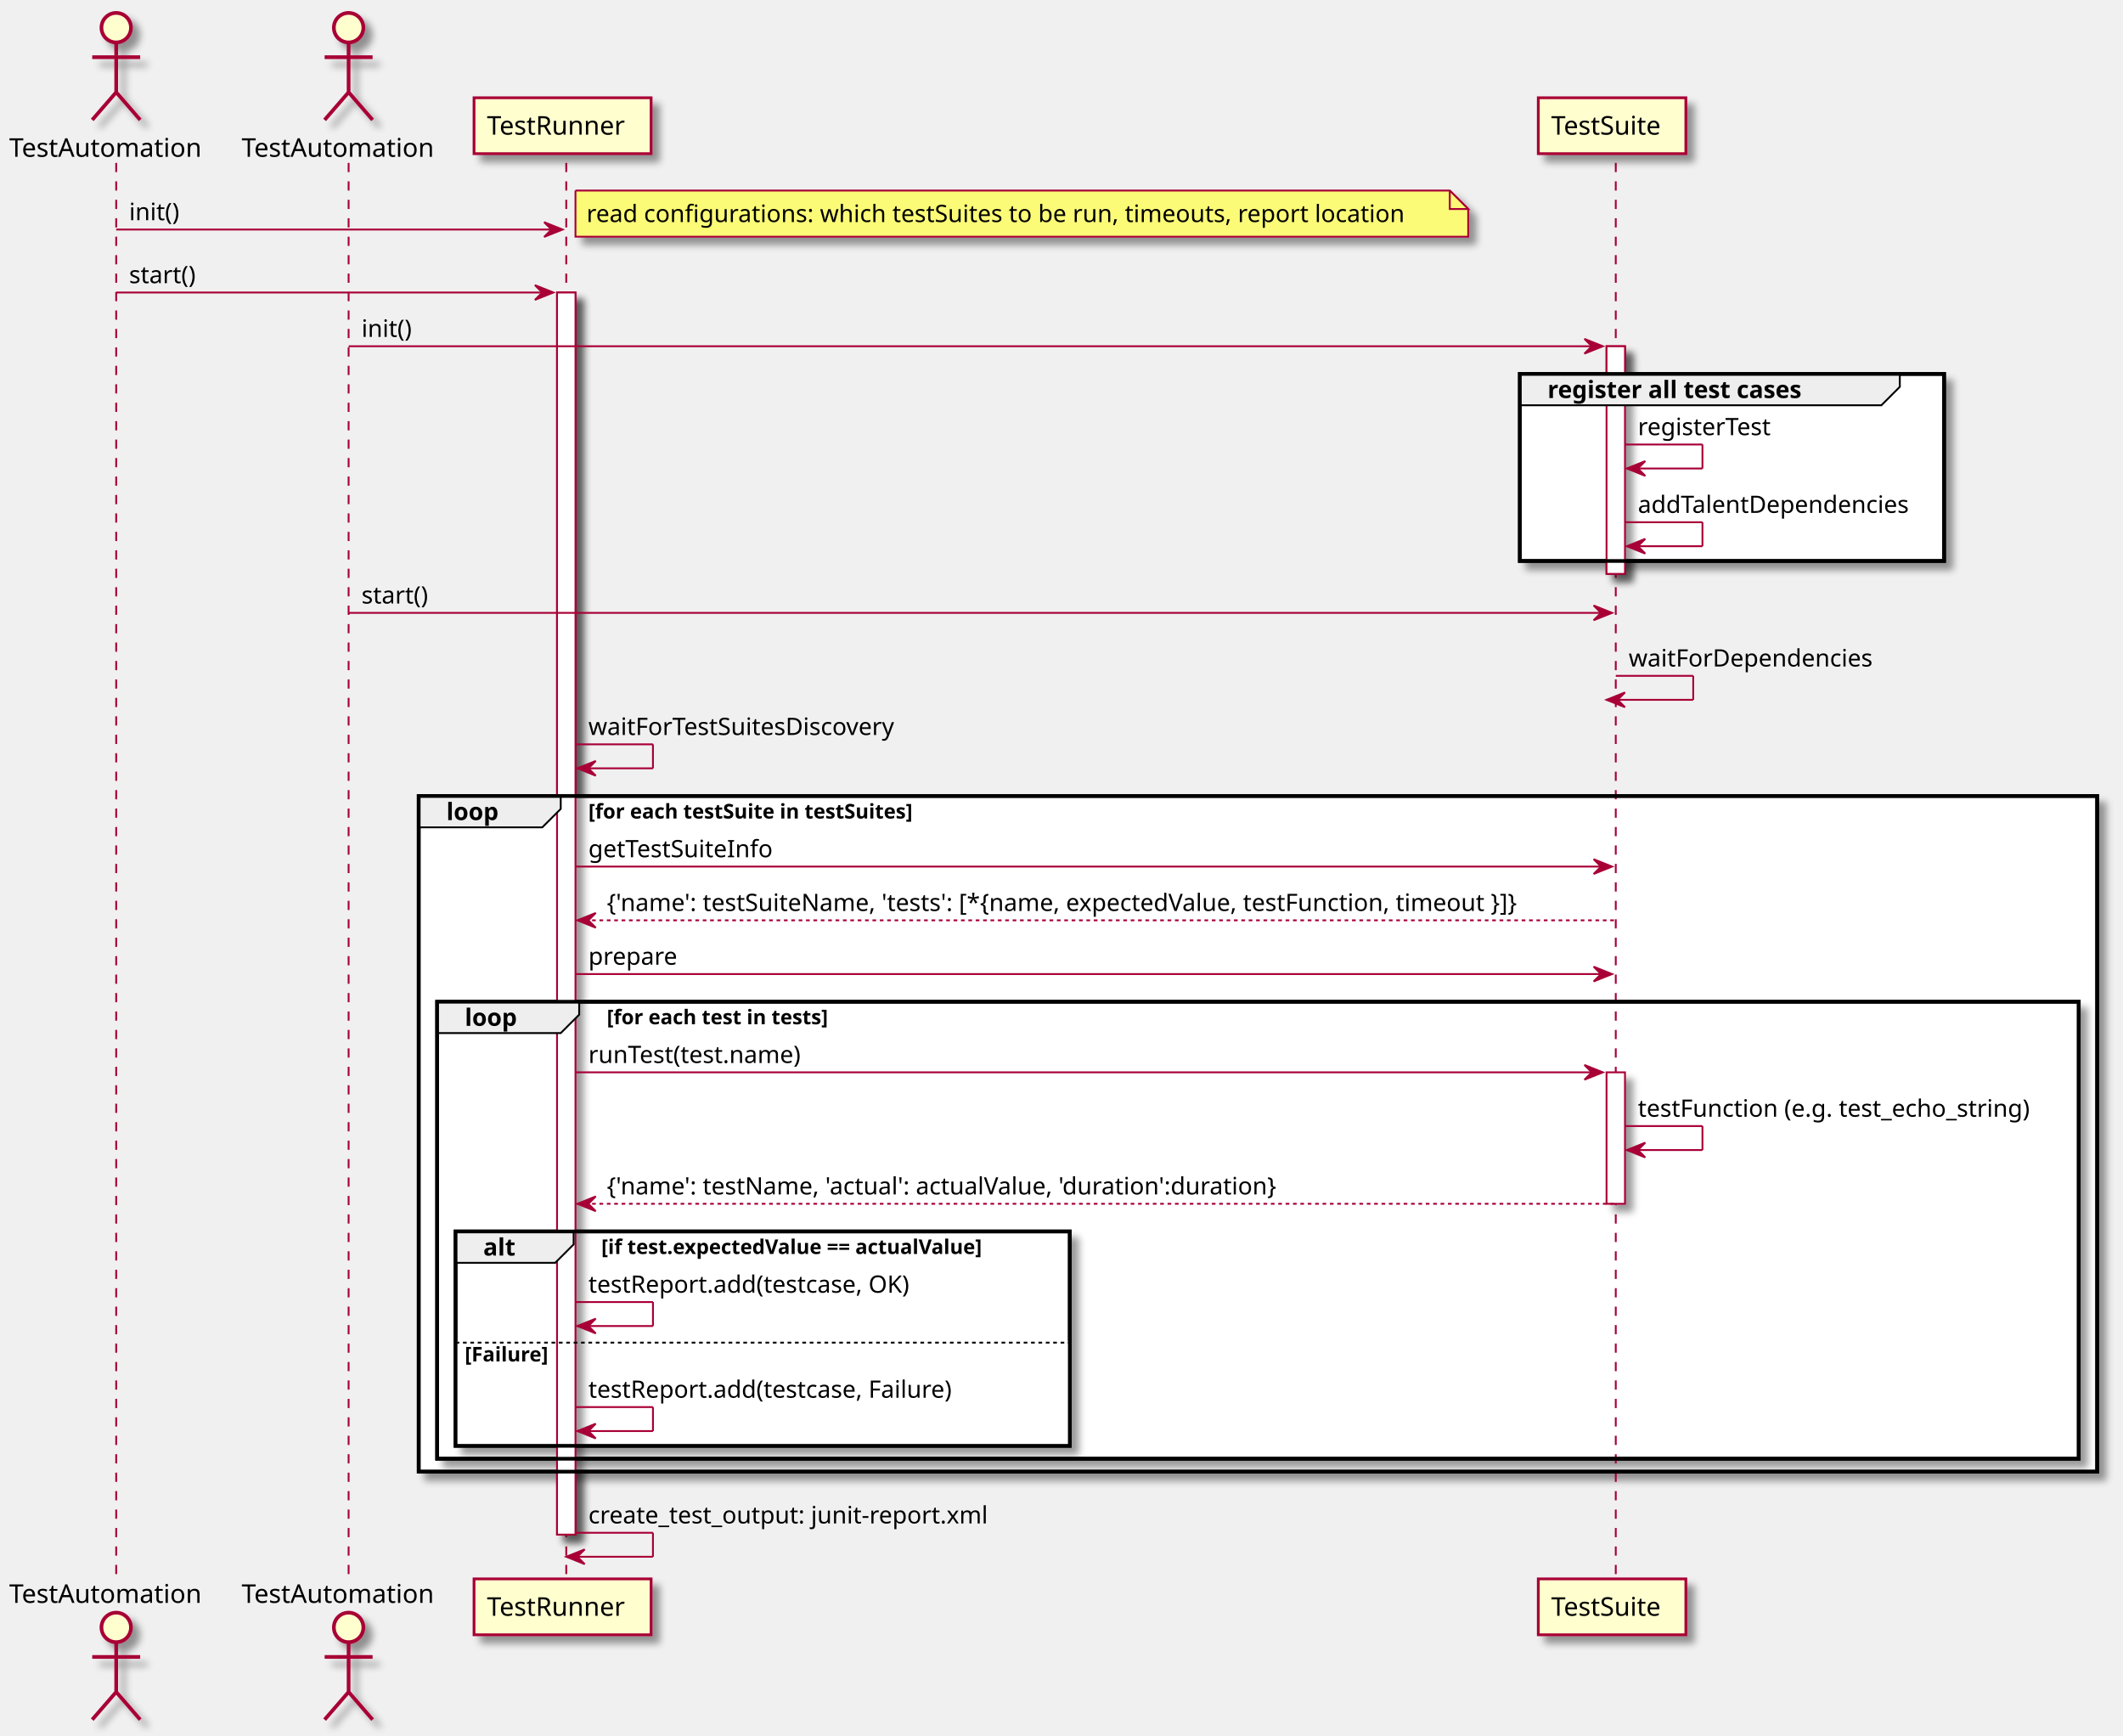
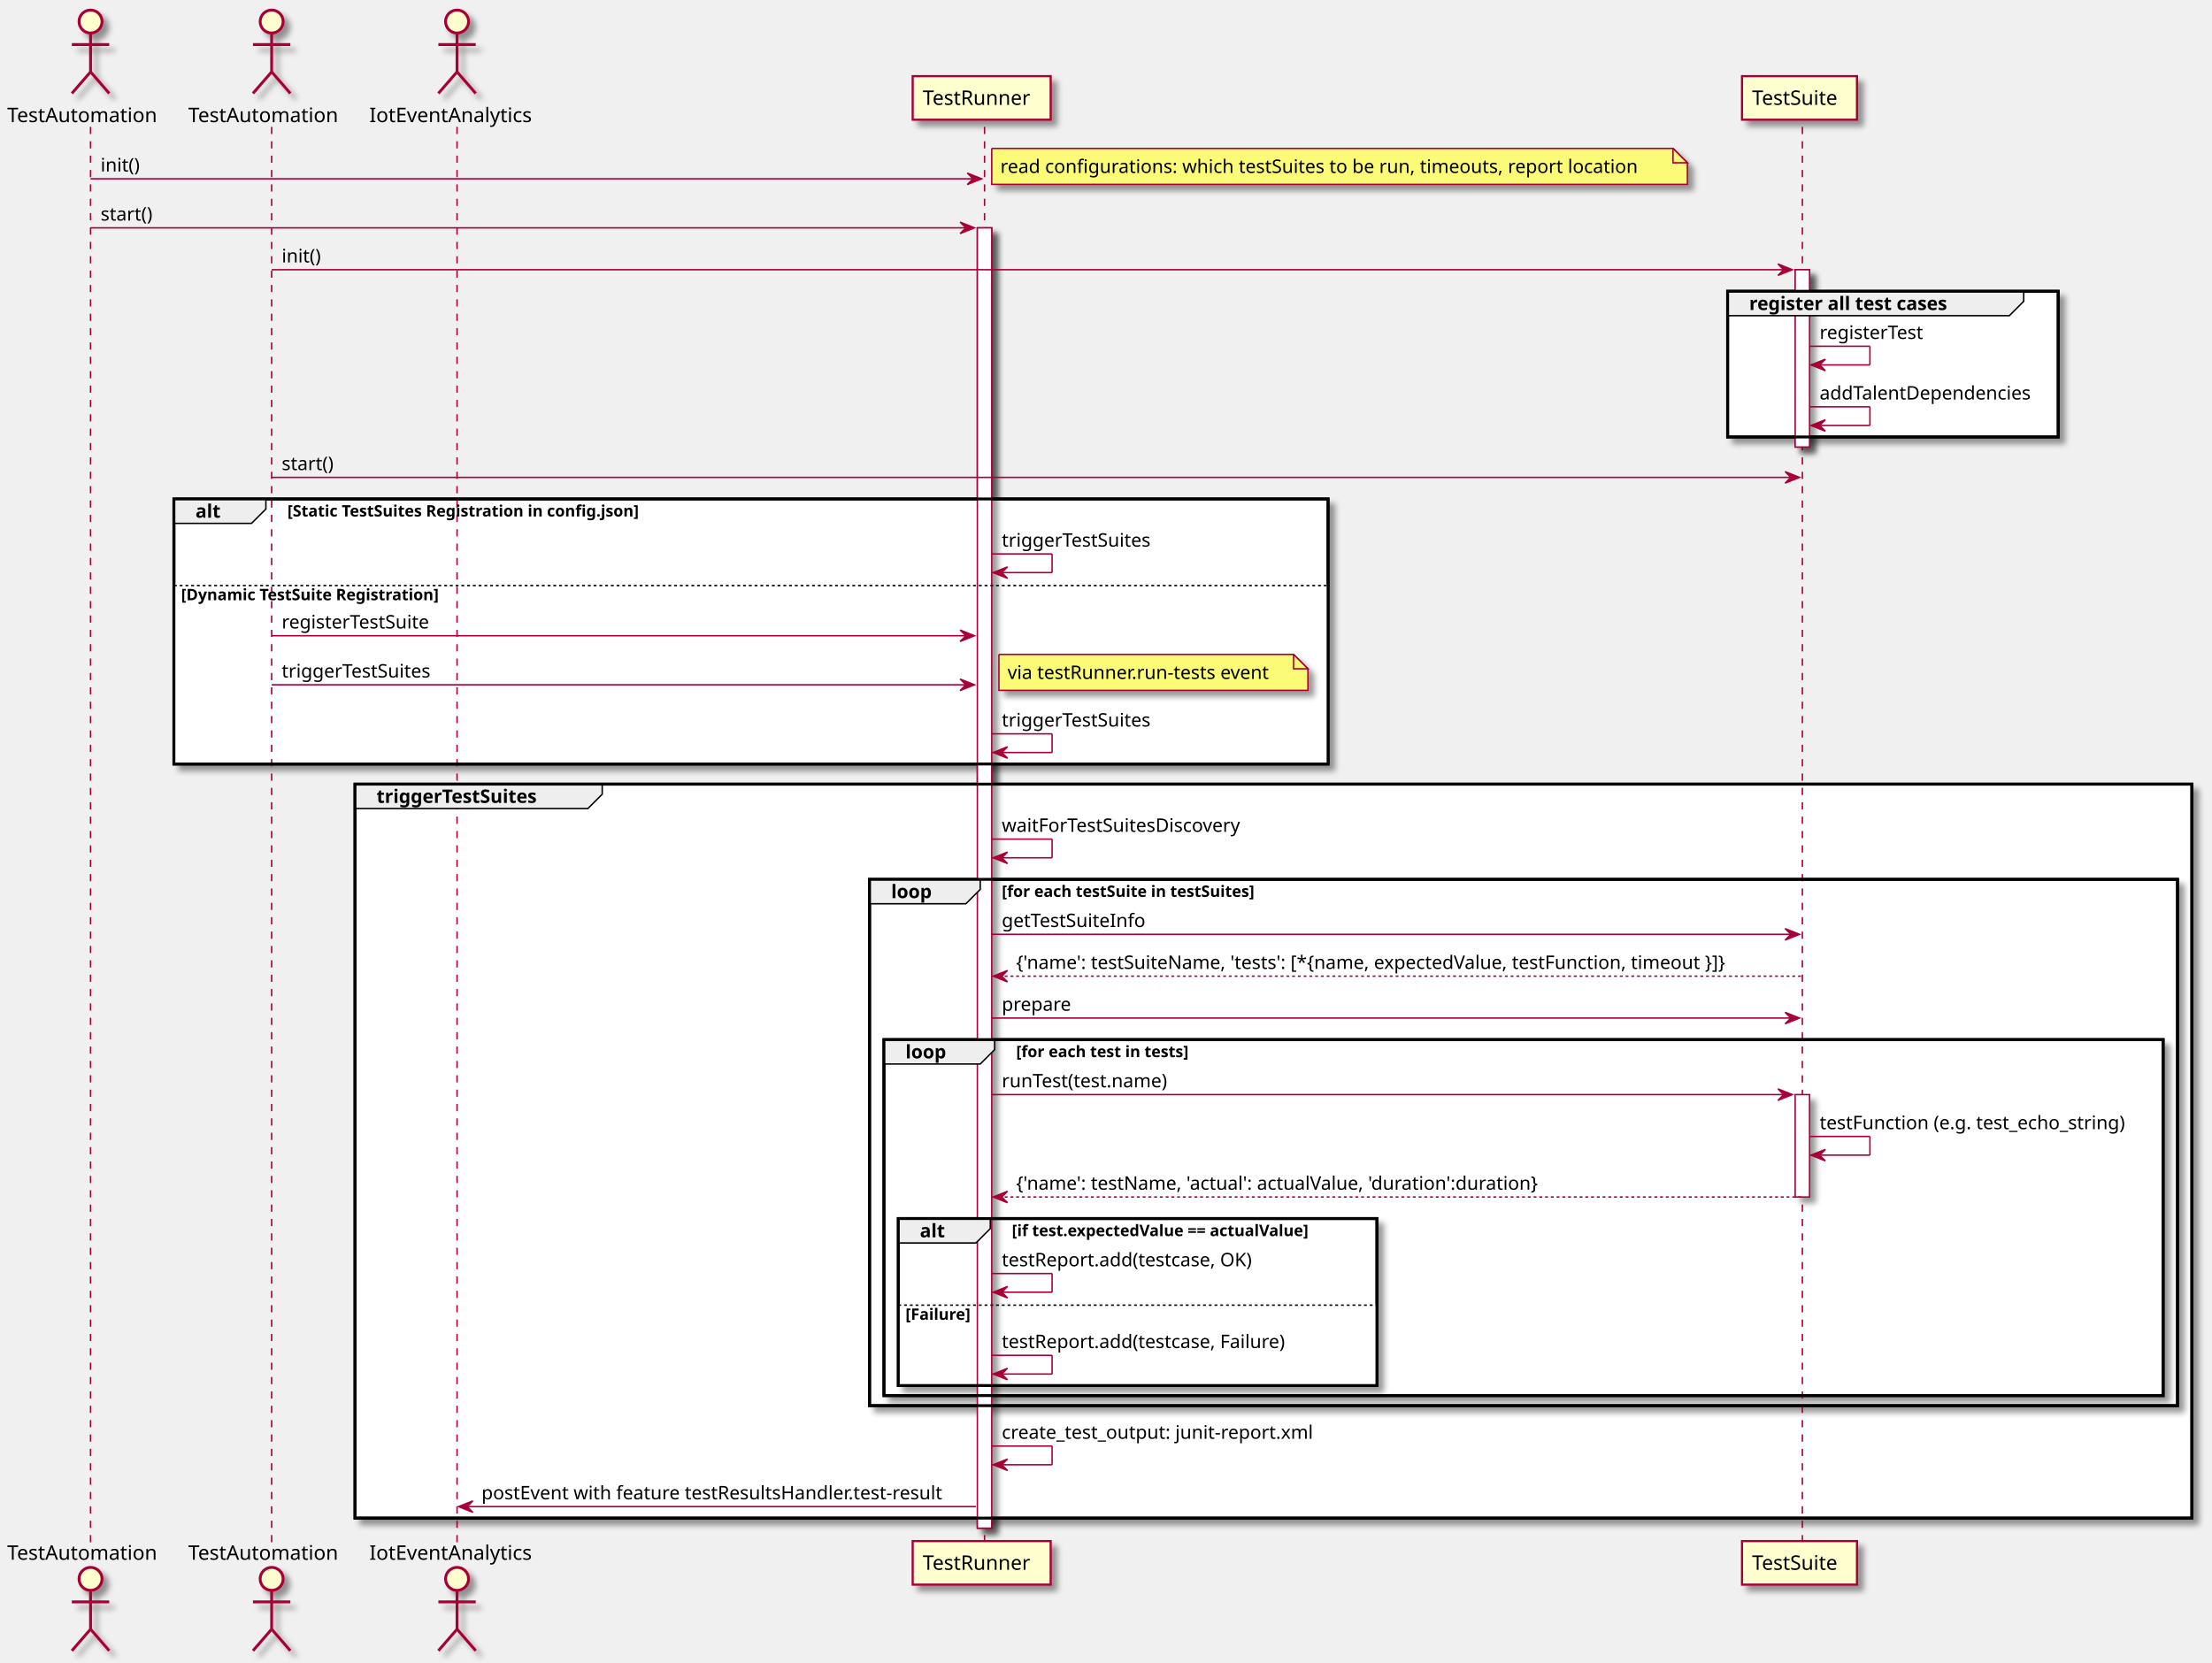
- <svg xmlns="http://www.w3.org/2000/svg" contentScriptType="application/ecmascript" contentStyleType="text/css" height="941px" preserveAspectRatio="none" style="width:1151px;height:941px;background:#FFFFFF;" version="1.1" viewBox="0 0 1151 941" width="1151px" zoomAndPan="magnify">
+ <svg xmlns="http://www.w3.org/2000/svg" contentScriptType="application/ecmascript" contentStyleType="text/css" height="1157px" preserveAspectRatio="none" style="width:1539px;height:1157px;background:#FFFFFF;" version="1.1" viewBox="0 0 1539 1157" width="1539px" zoomAndPan="magnify">
  <defs>
-     <filter height="300%" id="f1pz2lfzmcnl5l" width="300%" x="-1" y="-1">
+     <filter height="300%" id="f130pjag5hwahw" width="300%" x="-1" y="-1">
      <feGaussianBlur result="blurOut" stdDeviation="2.0" />
      <feColorMatrix in="blurOut" result="blurOut2" type="matrix" values="0 0 0 0 0 0 0 0 0 0 0 0 0 0 0 0 0 0 .4 0" />
      <feOffset dx="4.0" dy="4.0" in="blurOut2" result="blurOut3" />
      <feBlend in="SourceGraphic" in2="blurOut3" mode="normal" />
    </filter>
  </defs>
  <g>
-     <rect fill="#FFFFFF" filter="url(#f1pz2lfzmcnl5l)" height="673.328" style="stroke:#A80036;stroke-width:1.0;" width="10" x="302" y="158.562" />
-     <rect fill="#FFFFFF" filter="url(#f1pz2lfzmcnl5l)" height="123.398" style="stroke:#A80036;stroke-width:1.0;" width="10" x="871" y="187.695" />
-     <rect fill="#FFFFFF" filter="url(#f1pz2lfzmcnl5l)" height="71.266" style="stroke:#A80036;stroke-width:1.0;" width="10" x="871" y="581.289" />
-     <rect fill="#FFFFFF" filter="url(#f1pz2lfzmcnl5l)" height="101.398" style="stroke:#000000;stroke-width:2.0;" width="230" x="824" y="202.695" />
-     <rect fill="#FFFFFF" filter="url(#f1pz2lfzmcnl5l)" height="366.266" style="stroke:#000000;stroke-width:2.0;" width="910" x="227" y="431.492" />
-     <rect fill="#FFFFFF" filter="url(#f1pz2lfzmcnl5l)" height="247.734" style="stroke:#000000;stroke-width:2.0;" width="890" x="237" y="543.023" />
-     <rect fill="#FFFFFF" filter="url(#f1pz2lfzmcnl5l)" height="116.203" style="stroke:#000000;stroke-width:2.0;" width="333" x="247" y="667.555" />
-     <rect fill="#FFFFFF" height="56.938" style="stroke:none;stroke-width:1.0;" width="333" x="247" y="726.82" />
-     <line style="stroke:#A80036;stroke-width:1.0;stroke-dasharray:5.0,5.0;" x1="63" x2="63" y1="88.297" y2="856.891" />
-     <line style="stroke:#A80036;stroke-width:1.0;stroke-dasharray:5.0,5.0;" x1="189" x2="189" y1="88.297" y2="856.891" />
-     <line style="stroke:#A80036;stroke-width:1.0;stroke-dasharray:5.0,5.0;" x1="307" x2="307" y1="88.297" y2="856.891" />
-     <line style="stroke:#A80036;stroke-width:1.0;stroke-dasharray:5.0,5.0;" x1="876" x2="876" y1="88.297" y2="856.891" />
+     <rect fill="#FFFFFF" filter="url(#f130pjag5hwahw)" height="904.93" style="stroke:#A80036;stroke-width:1.0;" width="10" x="680" y="158.562" />
+     <rect fill="#FFFFFF" filter="url(#f130pjag5hwahw)" height="123.398" style="stroke:#A80036;stroke-width:1.0;" width="10" x="1249" y="187.695" />
+     <rect fill="#FFFFFF" filter="url(#f130pjag5hwahw)" height="71.266" style="stroke:#A80036;stroke-width:1.0;" width="10" x="1249" y="761.758" />
+     <rect fill="#FFFFFF" filter="url(#f130pjag5hwahw)" height="101.398" style="stroke:#000000;stroke-width:2.0;" width="230" x="1202" y="202.695" />
+     <rect fill="#FFFFFF" filter="url(#f130pjag5hwahw)" height="184.469" style="stroke:#000000;stroke-width:2.0;" width="803" x="121" y="347.227" />
+     <rect fill="#FFFFFF" height="125.203" style="stroke:none;stroke-width:1.0;" width="803" x="121" y="406.492" />
+     <rect fill="#FFFFFF" filter="url(#f130pjag5hwahw)" height="510.797" style="stroke:#000000;stroke-width:2.0;" width="1278" x="247" y="545.695" />
+     <rect fill="#FFFFFF" filter="url(#f130pjag5hwahw)" height="366.266" style="stroke:#000000;stroke-width:2.0;" width="910" x="605" y="611.961" />
+     <rect fill="#FFFFFF" filter="url(#f130pjag5hwahw)" height="247.734" style="stroke:#000000;stroke-width:2.0;" width="890" x="615" y="723.492" />
+     <rect fill="#FFFFFF" filter="url(#f130pjag5hwahw)" height="116.203" style="stroke:#000000;stroke-width:2.0;" width="333" x="625" y="848.023" />
+     <rect fill="#FFFFFF" height="56.938" style="stroke:none;stroke-width:1.0;" width="333" x="625" y="907.289" />
+     <line style="stroke:#A80036;stroke-width:1.0;stroke-dasharray:5.0,5.0;" x1="63" x2="63" y1="88.297" y2="1073.492" />
+     <line style="stroke:#A80036;stroke-width:1.0;stroke-dasharray:5.0,5.0;" x1="189" x2="189" y1="88.297" y2="1073.492" />
+     <line style="stroke:#A80036;stroke-width:1.0;stroke-dasharray:5.0,5.0;" x1="318" x2="318" y1="88.297" y2="1073.492" />
+     <line style="stroke:#A80036;stroke-width:1.0;stroke-dasharray:5.0,5.0;" x1="685" x2="685" y1="88.297" y2="1073.492" />
+     <line style="stroke:#A80036;stroke-width:1.0;stroke-dasharray:5.0,5.0;" x1="1254" x2="1254" y1="88.297" y2="1073.492" />
    <text fill="#000000" font-family="sans-serif" font-size="14" lengthAdjust="spacing" textLength="110" x="5" y="84.995">TestAutomation</text>
-     <ellipse cx="63" cy="15" fill="#FEFECE" filter="url(#f1pz2lfzmcnl5l)" rx="8" ry="8" style="stroke:#A80036;stroke-width:2.0;" />
-     <path d="M63,23 L63,50 M50,31 L76,31 M63,50 L50,65 M63,50 L76,65 " fill="none" filter="url(#f1pz2lfzmcnl5l)" style="stroke:#A80036;stroke-width:2.0;" />
-     <text fill="#000000" font-family="sans-serif" font-size="14" lengthAdjust="spacing" textLength="110" x="5" y="868.886">TestAutomation</text>
-     <ellipse cx="63" cy="882.188" fill="#FEFECE" filter="url(#f1pz2lfzmcnl5l)" rx="8" ry="8" style="stroke:#A80036;stroke-width:2.0;" />
-     <path d="M63,890.188 L63,917.188 M50,898.188 L76,898.188 M63,917.188 L50,932.188 M63,917.188 L76,932.188 " fill="none" filter="url(#f1pz2lfzmcnl5l)" style="stroke:#A80036;stroke-width:2.0;" />
+     <ellipse cx="63" cy="15" fill="#FEFECE" filter="url(#f130pjag5hwahw)" rx="8" ry="8" style="stroke:#A80036;stroke-width:2.0;" />
+     <path d="M63,23 L63,50 M50,31 L76,31 M63,50 L50,65 M63,50 L76,65 " fill="none" filter="url(#f130pjag5hwahw)" style="stroke:#A80036;stroke-width:2.0;" />
+     <text fill="#000000" font-family="sans-serif" font-size="14" lengthAdjust="spacing" textLength="110" x="5" y="1085.487">TestAutomation</text>
+     <ellipse cx="63" cy="1098.789" fill="#FEFECE" filter="url(#f130pjag5hwahw)" rx="8" ry="8" style="stroke:#A80036;stroke-width:2.0;" />
+     <path d="M63,1106.789 L63,1133.789 M50,1114.789 L76,1114.789 M63,1133.789 L50,1148.789 M63,1133.789 L76,1148.789 " fill="none" filter="url(#f130pjag5hwahw)" style="stroke:#A80036;stroke-width:2.0;" />
    <text fill="#000000" font-family="sans-serif" font-size="14" lengthAdjust="spacing" textLength="110" x="131" y="84.995">TestAutomation</text>
-     <ellipse cx="189" cy="15" fill="#FEFECE" filter="url(#f1pz2lfzmcnl5l)" rx="8" ry="8" style="stroke:#A80036;stroke-width:2.0;" />
-     <path d="M189,23 L189,50 M176,31 L202,31 M189,50 L176,65 M189,50 L202,65 " fill="none" filter="url(#f1pz2lfzmcnl5l)" style="stroke:#A80036;stroke-width:2.0;" />
-     <text fill="#000000" font-family="sans-serif" font-size="14" lengthAdjust="spacing" textLength="110" x="131" y="868.886">TestAutomation</text>
-     <ellipse cx="189" cy="882.188" fill="#FEFECE" filter="url(#f1pz2lfzmcnl5l)" rx="8" ry="8" style="stroke:#A80036;stroke-width:2.0;" />
-     <path d="M189,890.188 L189,917.188 M176,898.188 L202,898.188 M189,917.188 L176,932.188 M189,917.188 L202,932.188 " fill="none" filter="url(#f1pz2lfzmcnl5l)" style="stroke:#A80036;stroke-width:2.0;" />
-     <rect fill="#FEFECE" filter="url(#f1pz2lfzmcnl5l)" height="30.297" style="stroke:#A80036;stroke-width:1.5;" width="96" x="257" y="53" />
-     <text fill="#000000" font-family="sans-serif" font-size="14" lengthAdjust="spacing" textLength="82" x="264" y="72.995">TestRunner</text>
-     <rect fill="#FEFECE" filter="url(#f1pz2lfzmcnl5l)" height="30.297" style="stroke:#A80036;stroke-width:1.5;" width="96" x="257" y="855.891" />
-     <text fill="#000000" font-family="sans-serif" font-size="14" lengthAdjust="spacing" textLength="82" x="264" y="875.886">TestRunner</text>
-     <rect fill="#FEFECE" filter="url(#f1pz2lfzmcnl5l)" height="30.297" style="stroke:#A80036;stroke-width:1.5;" width="80" x="834" y="53" />
-     <text fill="#000000" font-family="sans-serif" font-size="14" lengthAdjust="spacing" textLength="66" x="841" y="72.995">TestSuite</text>
-     <rect fill="#FEFECE" filter="url(#f1pz2lfzmcnl5l)" height="30.297" style="stroke:#A80036;stroke-width:1.5;" width="80" x="834" y="855.891" />
-     <text fill="#000000" font-family="sans-serif" font-size="14" lengthAdjust="spacing" textLength="66" x="841" y="875.886">TestSuite</text>
-     <rect fill="#FFFFFF" filter="url(#f1pz2lfzmcnl5l)" height="673.328" style="stroke:#A80036;stroke-width:1.0;" width="10" x="302" y="158.562" />
-     <rect fill="#FFFFFF" filter="url(#f1pz2lfzmcnl5l)" height="123.398" style="stroke:#A80036;stroke-width:1.0;" width="10" x="871" y="187.695" />
-     <rect fill="#FFFFFF" filter="url(#f1pz2lfzmcnl5l)" height="71.266" style="stroke:#A80036;stroke-width:1.0;" width="10" x="871" y="581.289" />
-     <polygon fill="#A80036" points="295,120.43,305,124.43,295,128.43,299,124.43" style="stroke:#A80036;stroke-width:1.0;" />
-     <line style="stroke:#A80036;stroke-width:1.0;" x1="63" x2="301" y1="124.43" y2="124.43" />
+     <ellipse cx="189" cy="15" fill="#FEFECE" filter="url(#f130pjag5hwahw)" rx="8" ry="8" style="stroke:#A80036;stroke-width:2.0;" />
+     <path d="M189,23 L189,50 M176,31 L202,31 M189,50 L176,65 M189,50 L202,65 " fill="none" filter="url(#f130pjag5hwahw)" style="stroke:#A80036;stroke-width:2.0;" />
+     <text fill="#000000" font-family="sans-serif" font-size="14" lengthAdjust="spacing" textLength="110" x="131" y="1085.487">TestAutomation</text>
+     <ellipse cx="189" cy="1098.789" fill="#FEFECE" filter="url(#f130pjag5hwahw)" rx="8" ry="8" style="stroke:#A80036;stroke-width:2.0;" />
+     <path d="M189,1106.789 L189,1133.789 M176,1114.789 L202,1114.789 M189,1133.789 L176,1148.789 M189,1133.789 L202,1148.789 " fill="none" filter="url(#f130pjag5hwahw)" style="stroke:#A80036;stroke-width:2.0;" />
+     <text fill="#000000" font-family="sans-serif" font-size="14" lengthAdjust="spacing" textLength="116" x="257" y="84.995">IotEventAnalytics</text>
+     <ellipse cx="318" cy="15" fill="#FEFECE" filter="url(#f130pjag5hwahw)" rx="8" ry="8" style="stroke:#A80036;stroke-width:2.0;" />
+     <path d="M318,23 L318,50 M305,31 L331,31 M318,50 L305,65 M318,50 L331,65 " fill="none" filter="url(#f130pjag5hwahw)" style="stroke:#A80036;stroke-width:2.0;" />
+     <text fill="#000000" font-family="sans-serif" font-size="14" lengthAdjust="spacing" textLength="116" x="257" y="1085.487">IotEventAnalytics</text>
+     <ellipse cx="318" cy="1098.789" fill="#FEFECE" filter="url(#f130pjag5hwahw)" rx="8" ry="8" style="stroke:#A80036;stroke-width:2.0;" />
+     <path d="M318,1106.789 L318,1133.789 M305,1114.789 L331,1114.789 M318,1133.789 L305,1148.789 M318,1133.789 L331,1148.789 " fill="none" filter="url(#f130pjag5hwahw)" style="stroke:#A80036;stroke-width:2.0;" />
+     <rect fill="#FEFECE" filter="url(#f130pjag5hwahw)" height="30.297" style="stroke:#A80036;stroke-width:1.5;" width="96" x="635" y="53" />
+     <text fill="#000000" font-family="sans-serif" font-size="14" lengthAdjust="spacing" textLength="82" x="642" y="72.995">TestRunner</text>
+     <rect fill="#FEFECE" filter="url(#f130pjag5hwahw)" height="30.297" style="stroke:#A80036;stroke-width:1.5;" width="96" x="635" y="1072.492" />
+     <text fill="#000000" font-family="sans-serif" font-size="14" lengthAdjust="spacing" textLength="82" x="642" y="1092.487">TestRunner</text>
+     <rect fill="#FEFECE" filter="url(#f130pjag5hwahw)" height="30.297" style="stroke:#A80036;stroke-width:1.5;" width="80" x="1212" y="53" />
+     <text fill="#000000" font-family="sans-serif" font-size="14" lengthAdjust="spacing" textLength="66" x="1219" y="72.995">TestSuite</text>
+     <rect fill="#FEFECE" filter="url(#f130pjag5hwahw)" height="30.297" style="stroke:#A80036;stroke-width:1.5;" width="80" x="1212" y="1072.492" />
+     <text fill="#000000" font-family="sans-serif" font-size="14" lengthAdjust="spacing" textLength="66" x="1219" y="1092.487">TestSuite</text>
+     <rect fill="#FFFFFF" filter="url(#f130pjag5hwahw)" height="904.93" style="stroke:#A80036;stroke-width:1.0;" width="10" x="680" y="158.562" />
+     <rect fill="#FFFFFF" filter="url(#f130pjag5hwahw)" height="123.398" style="stroke:#A80036;stroke-width:1.0;" width="10" x="1249" y="187.695" />
+     <rect fill="#FFFFFF" filter="url(#f130pjag5hwahw)" height="71.266" style="stroke:#A80036;stroke-width:1.0;" width="10" x="1249" y="761.758" />
+     <polygon fill="#A80036" points="673,120.43,683,124.43,673,128.43,677,124.43" style="stroke:#A80036;stroke-width:1.0;" />
+     <line style="stroke:#A80036;stroke-width:1.0;" x1="63" x2="679" y1="124.43" y2="124.43" />
    <text fill="#000000" font-family="sans-serif" font-size="13" lengthAdjust="spacing" textLength="29" x="70" y="119.364">init()</text>
-     <path d="M312,103.297 L312,128.297 L796,128.297 L796,113.297 L786,103.297 L312,103.297 " fill="#FBFB77" filter="url(#f1pz2lfzmcnl5l)" style="stroke:#A80036;stroke-width:1.0;" />
-     <path d="M786,103.297 L786,113.297 L796,113.297 L786,103.297 " fill="#FBFB77" style="stroke:#A80036;stroke-width:1.0;" />
-     <text fill="#000000" font-family="sans-serif" font-size="13" lengthAdjust="spacing" textLength="463" x="318" y="120.364">read configurations: which testSuites to be run, timeouts, report location</text>
-     <polygon fill="#A80036" points="290,154.562,300,158.562,290,162.562,294,158.562" style="stroke:#A80036;stroke-width:1.0;" />
-     <line style="stroke:#A80036;stroke-width:1.0;" x1="63" x2="296" y1="158.562" y2="158.562" />
+     <path d="M690,103.297 L690,128.297 L1174,128.297 L1174,113.297 L1164,103.297 L690,103.297 " fill="#FBFB77" filter="url(#f130pjag5hwahw)" style="stroke:#A80036;stroke-width:1.0;" />
+     <path d="M1164,103.297 L1164,113.297 L1174,113.297 L1164,103.297 " fill="#FBFB77" style="stroke:#A80036;stroke-width:1.0;" />
+     <text fill="#000000" font-family="sans-serif" font-size="13" lengthAdjust="spacing" textLength="463" x="696" y="120.364">read configurations: which testSuites to be run, timeouts, report location</text>
+     <polygon fill="#A80036" points="668,154.562,678,158.562,668,162.562,672,158.562" style="stroke:#A80036;stroke-width:1.0;" />
+     <line style="stroke:#A80036;stroke-width:1.0;" x1="63" x2="674" y1="158.562" y2="158.562" />
    <text fill="#000000" font-family="sans-serif" font-size="13" lengthAdjust="spacing" textLength="40" x="70" y="153.497">start()</text>
-     <polygon fill="#A80036" points="859,183.695,869,187.695,859,191.695,863,187.695" style="stroke:#A80036;stroke-width:1.0;" />
-     <line style="stroke:#A80036;stroke-width:1.0;" x1="189" x2="865" y1="187.695" y2="187.695" />
+     <polygon fill="#A80036" points="1237,183.695,1247,187.695,1237,191.695,1241,187.695" style="stroke:#A80036;stroke-width:1.0;" />
+     <line style="stroke:#A80036;stroke-width:1.0;" x1="189" x2="1243" y1="187.695" y2="187.695" />
    <text fill="#000000" font-family="sans-serif" font-size="13" lengthAdjust="spacing" textLength="29" x="196" y="182.629">init()</text>
-     <path d="M824,202.695 L1030,202.695 L1030,209.695 L1020,219.695 L824,219.695 L824,202.695 " fill="#EEEEEE" style="stroke:#000000;stroke-width:1.0;" />
-     <rect fill="none" height="101.398" style="stroke:#000000;stroke-width:2.0;" width="230" x="824" y="202.695" />
-     <text fill="#000000" font-family="sans-serif" font-size="13" font-weight="bold" lengthAdjust="spacing" textLength="161" x="839" y="215.762">register all test cases</text>
-     <line style="stroke:#A80036;stroke-width:1.0;" x1="881" x2="923" y1="240.961" y2="240.961" />
-     <line style="stroke:#A80036;stroke-width:1.0;" x1="923" x2="923" y1="240.961" y2="253.961" />
-     <line style="stroke:#A80036;stroke-width:1.0;" x1="882" x2="923" y1="253.961" y2="253.961" />
-     <polygon fill="#A80036" points="892,249.961,882,253.961,892,257.961,888,253.961" style="stroke:#A80036;stroke-width:1.0;" />
-     <text fill="#000000" font-family="sans-serif" font-size="13" lengthAdjust="spacing" textLength="76" x="888" y="235.895">registerTest</text>
-     <line style="stroke:#A80036;stroke-width:1.0;" x1="881" x2="923" y1="283.094" y2="283.094" />
-     <line style="stroke:#A80036;stroke-width:1.0;" x1="923" x2="923" y1="283.094" y2="296.094" />
-     <line style="stroke:#A80036;stroke-width:1.0;" x1="882" x2="923" y1="296.094" y2="296.094" />
-     <polygon fill="#A80036" points="892,292.094,882,296.094,892,300.094,888,296.094" style="stroke:#A80036;stroke-width:1.0;" />
-     <text fill="#000000" font-family="sans-serif" font-size="13" lengthAdjust="spacing" textLength="154" x="888" y="278.028">addTalentDependencies</text>
-     <polygon fill="#A80036" points="864,328.227,874,332.227,864,336.227,868,332.227" style="stroke:#A80036;stroke-width:1.0;" />
-     <line style="stroke:#A80036;stroke-width:1.0;" x1="189" x2="870" y1="332.227" y2="332.227" />
+     <path d="M1202,202.695 L1408,202.695 L1408,209.695 L1398,219.695 L1202,219.695 L1202,202.695 " fill="#EEEEEE" style="stroke:#000000;stroke-width:1.0;" />
+     <rect fill="none" height="101.398" style="stroke:#000000;stroke-width:2.0;" width="230" x="1202" y="202.695" />
+     <text fill="#000000" font-family="sans-serif" font-size="13" font-weight="bold" lengthAdjust="spacing" textLength="161" x="1217" y="215.762">register all test cases</text>
+     <line style="stroke:#A80036;stroke-width:1.0;" x1="1259" x2="1301" y1="240.961" y2="240.961" />
+     <line style="stroke:#A80036;stroke-width:1.0;" x1="1301" x2="1301" y1="240.961" y2="253.961" />
+     <line style="stroke:#A80036;stroke-width:1.0;" x1="1260" x2="1301" y1="253.961" y2="253.961" />
+     <polygon fill="#A80036" points="1270,249.961,1260,253.961,1270,257.961,1266,253.961" style="stroke:#A80036;stroke-width:1.0;" />
+     <text fill="#000000" font-family="sans-serif" font-size="13" lengthAdjust="spacing" textLength="76" x="1266" y="235.895">registerTest</text>
+     <line style="stroke:#A80036;stroke-width:1.0;" x1="1259" x2="1301" y1="283.094" y2="283.094" />
+     <line style="stroke:#A80036;stroke-width:1.0;" x1="1301" x2="1301" y1="283.094" y2="296.094" />
+     <line style="stroke:#A80036;stroke-width:1.0;" x1="1260" x2="1301" y1="296.094" y2="296.094" />
+     <polygon fill="#A80036" points="1270,292.094,1260,296.094,1270,300.094,1266,296.094" style="stroke:#A80036;stroke-width:1.0;" />
+     <text fill="#000000" font-family="sans-serif" font-size="13" lengthAdjust="spacing" textLength="154" x="1266" y="278.028">addTalentDependencies</text>
+     <polygon fill="#A80036" points="1242,328.227,1252,332.227,1242,336.227,1246,332.227" style="stroke:#A80036;stroke-width:1.0;" />
+     <line style="stroke:#A80036;stroke-width:1.0;" x1="189" x2="1248" y1="332.227" y2="332.227" />
    <text fill="#000000" font-family="sans-serif" font-size="13" lengthAdjust="spacing" textLength="40" x="196" y="327.161">start()</text>
-     <line style="stroke:#A80036;stroke-width:1.0;" x1="876" x2="918" y1="366.359" y2="366.359" />
-     <line style="stroke:#A80036;stroke-width:1.0;" x1="918" x2="918" y1="366.359" y2="379.359" />
-     <line style="stroke:#A80036;stroke-width:1.0;" x1="871" x2="918" y1="379.359" y2="379.359" />
-     <polygon fill="#A80036" points="881,375.359,871,379.359,881,383.359,877,379.359" style="stroke:#A80036;stroke-width:1.0;" />
-     <text fill="#000000" font-family="sans-serif" font-size="13" lengthAdjust="spacing" textLength="136" x="883" y="361.293">waitForDependencies</text>
-     <line style="stroke:#A80036;stroke-width:1.0;" x1="312" x2="354" y1="403.492" y2="403.492" />
-     <line style="stroke:#A80036;stroke-width:1.0;" x1="354" x2="354" y1="403.492" y2="416.492" />
-     <line style="stroke:#A80036;stroke-width:1.0;" x1="313" x2="354" y1="416.492" y2="416.492" />
-     <polygon fill="#A80036" points="323,412.492,313,416.492,323,420.492,319,416.492" style="stroke:#A80036;stroke-width:1.0;" />
-     <text fill="#000000" font-family="sans-serif" font-size="13" lengthAdjust="spacing" textLength="174" x="319" y="398.426">waitForTestSuitesDiscovery</text>
-     <path d="M227,431.492 L304,431.492 L304,438.492 L294,448.492 L227,448.492 L227,431.492 " fill="#EEEEEE" style="stroke:#000000;stroke-width:1.0;" />
-     <rect fill="none" height="366.266" style="stroke:#000000;stroke-width:2.0;" width="910" x="227" y="431.492" />
-     <text fill="#000000" font-family="sans-serif" font-size="13" font-weight="bold" lengthAdjust="spacing" textLength="32" x="242" y="444.559">loop</text>
-     <text fill="#000000" font-family="sans-serif" font-size="11" font-weight="bold" lengthAdjust="spacing" textLength="210" x="319" y="443.703">[for each testSuite in testSuites]</text>
-     <polygon fill="#A80036" points="864,465.758,874,469.758,864,473.758,868,469.758" style="stroke:#A80036;stroke-width:1.0;" />
-     <line style="stroke:#A80036;stroke-width:1.0;" x1="312" x2="870" y1="469.758" y2="469.758" />
-     <text fill="#000000" font-family="sans-serif" font-size="13" lengthAdjust="spacing" textLength="104" x="319" y="464.692">getTestSuiteInfo</text>
-     <polygon fill="#A80036" points="323,494.891,313,498.891,323,502.891,319,498.891" style="stroke:#A80036;stroke-width:1.0;" />
-     <line style="stroke:#A80036;stroke-width:1.0;stroke-dasharray:2.0,2.0;" x1="317" x2="875" y1="498.891" y2="498.891" />
-     <text fill="#000000" font-family="sans-serif" font-size="13" lengthAdjust="spacing" textLength="540" x="329" y="493.825">{'name': testSuiteName, 'tests': [*{name, expectedValue, testFunction, timeout }]}</text>
-     <polygon fill="#A80036" points="864,524.023,874,528.023,864,532.023,868,528.023" style="stroke:#A80036;stroke-width:1.0;" />
-     <line style="stroke:#A80036;stroke-width:1.0;" x1="312" x2="870" y1="528.023" y2="528.023" />
-     <text fill="#000000" font-family="sans-serif" font-size="13" lengthAdjust="spacing" textLength="50" x="319" y="522.957">prepare</text>
-     <path d="M237,543.023 L314,543.023 L314,550.023 L304,560.023 L237,560.023 L237,543.023 " fill="#EEEEEE" style="stroke:#000000;stroke-width:1.0;" />
-     <rect fill="none" height="247.734" style="stroke:#000000;stroke-width:2.0;" width="890" x="237" y="543.023" />
-     <text fill="#000000" font-family="sans-serif" font-size="13" font-weight="bold" lengthAdjust="spacing" textLength="32" x="252" y="556.09">loop</text>
-     <text fill="#000000" font-family="sans-serif" font-size="11" font-weight="bold" lengthAdjust="spacing" textLength="144" x="329" y="555.234">[for each test in tests]</text>
-     <polygon fill="#A80036" points="859,577.289,869,581.289,859,585.289,863,581.289" style="stroke:#A80036;stroke-width:1.0;" />
-     <line style="stroke:#A80036;stroke-width:1.0;" x1="312" x2="865" y1="581.289" y2="581.289" />
-     <text fill="#000000" font-family="sans-serif" font-size="13" lengthAdjust="spacing" textLength="124" x="319" y="576.223">runTest(test.name)</text>
-     <line style="stroke:#A80036;stroke-width:1.0;" x1="881" x2="923" y1="610.422" y2="610.422" />
-     <line style="stroke:#A80036;stroke-width:1.0;" x1="923" x2="923" y1="610.422" y2="623.422" />
-     <line style="stroke:#A80036;stroke-width:1.0;" x1="882" x2="923" y1="623.422" y2="623.422" />
-     <polygon fill="#A80036" points="892,619.422,882,623.422,892,627.422,888,623.422" style="stroke:#A80036;stroke-width:1.0;" />
-     <text fill="#000000" font-family="sans-serif" font-size="13" lengthAdjust="spacing" textLength="227" x="888" y="605.356">testFunction (e.g. test_echo_string)</text>
-     <polygon fill="#A80036" points="323,648.555,313,652.555,323,656.555,319,652.555" style="stroke:#A80036;stroke-width:1.0;" />
-     <line style="stroke:#A80036;stroke-width:1.0;stroke-dasharray:2.0,2.0;" x1="317" x2="875" y1="652.555" y2="652.555" />
-     <text fill="#000000" font-family="sans-serif" font-size="13" lengthAdjust="spacing" textLength="391" x="329" y="647.489">{'name': testName, 'actual': actualValue, 'duration':duration}</text>
-     <path d="M247,667.555 L311,667.555 L311,674.555 L301,684.555 L247,684.555 L247,667.555 " fill="#EEEEEE" style="stroke:#000000;stroke-width:1.0;" />
-     <rect fill="none" height="116.203" style="stroke:#000000;stroke-width:2.0;" width="333" x="247" y="667.555" />
-     <text fill="#000000" font-family="sans-serif" font-size="13" font-weight="bold" lengthAdjust="spacing" textLength="19" x="262" y="680.622">alt</text>
-     <text fill="#000000" font-family="sans-serif" font-size="11" font-weight="bold" lengthAdjust="spacing" textLength="249" x="326" y="679.765">[if test.expectedValue == actualValue]</text>
-     <line style="stroke:#A80036;stroke-width:1.0;" x1="312" x2="354" y1="705.82" y2="705.82" />
-     <line style="stroke:#A80036;stroke-width:1.0;" x1="354" x2="354" y1="705.82" y2="718.82" />
-     <line style="stroke:#A80036;stroke-width:1.0;" x1="313" x2="354" y1="718.82" y2="718.82" />
-     <polygon fill="#A80036" points="323,714.82,313,718.82,323,722.82,319,718.82" style="stroke:#A80036;stroke-width:1.0;" />
-     <text fill="#000000" font-family="sans-serif" font-size="13" lengthAdjust="spacing" textLength="186" x="319" y="700.754">testReport.add(testcase, OK)</text>
-     <line style="stroke:#000000;stroke-width:1.0;stroke-dasharray:2.0,2.0;" x1="247" x2="580" y1="727.82" y2="727.82" />
-     <text fill="#000000" font-family="sans-serif" font-size="11" font-weight="bold" lengthAdjust="spacing" textLength="55" x="252" y="738.031">[Failure]</text>
-     <line style="stroke:#A80036;stroke-width:1.0;" x1="312" x2="354" y1="762.758" y2="762.758" />
-     <line style="stroke:#A80036;stroke-width:1.0;" x1="354" x2="354" y1="762.758" y2="775.758" />
-     <line style="stroke:#A80036;stroke-width:1.0;" x1="313" x2="354" y1="775.758" y2="775.758" />
-     <polygon fill="#A80036" points="323,771.758,313,775.758,323,779.758,319,775.758" style="stroke:#A80036;stroke-width:1.0;" />
-     <text fill="#000000" font-family="sans-serif" font-size="13" lengthAdjust="spacing" textLength="210" x="319" y="757.692">testReport.add(testcase, Failure)</text>
-     <line style="stroke:#A80036;stroke-width:1.0;" x1="312" x2="354" y1="830.891" y2="830.891" />
-     <line style="stroke:#A80036;stroke-width:1.0;" x1="354" x2="354" y1="830.891" y2="843.891" />
-     <line style="stroke:#A80036;stroke-width:1.0;" x1="307" x2="354" y1="843.891" y2="843.891" />
-     <polygon fill="#A80036" points="317,839.891,307,843.891,317,847.891,313,843.891" style="stroke:#A80036;stroke-width:1.0;" />
-     <text fill="#000000" font-family="sans-serif" font-size="13" lengthAdjust="spacing" textLength="228" x="319" y="825.825">create_test_output: junit-report.xml</text>
+     <path d="M121,347.227 L185,347.227 L185,354.227 L175,364.227 L121,364.227 L121,347.227 " fill="#EEEEEE" style="stroke:#000000;stroke-width:1.0;" />
+     <rect fill="none" height="184.469" style="stroke:#000000;stroke-width:2.0;" width="803" x="121" y="347.227" />
+     <text fill="#000000" font-family="sans-serif" font-size="13" font-weight="bold" lengthAdjust="spacing" textLength="19" x="136" y="360.293">alt</text>
+     <text fill="#000000" font-family="sans-serif" font-size="11" font-weight="bold" lengthAdjust="spacing" textLength="292" x="200" y="359.437">[Static TestSuites Registration in config.json]</text>
+     <line style="stroke:#A80036;stroke-width:1.0;" x1="690" x2="732" y1="385.492" y2="385.492" />
+     <line style="stroke:#A80036;stroke-width:1.0;" x1="732" x2="732" y1="385.492" y2="398.492" />
+     <line style="stroke:#A80036;stroke-width:1.0;" x1="691" x2="732" y1="398.492" y2="398.492" />
+     <polygon fill="#A80036" points="701,394.492,691,398.492,701,402.492,697,398.492" style="stroke:#A80036;stroke-width:1.0;" />
+     <text fill="#000000" font-family="sans-serif" font-size="13" lengthAdjust="spacing" textLength="109" x="697" y="380.426">triggerTestSuites</text>
+     <line style="stroke:#000000;stroke-width:1.0;stroke-dasharray:2.0,2.0;" x1="121" x2="924" y1="407.492" y2="407.492" />
+     <text fill="#000000" font-family="sans-serif" font-size="11" font-weight="bold" lengthAdjust="spacing" textLength="211" x="126" y="417.703">[Dynamic TestSuite Registration]</text>
+     <polygon fill="#A80036" points="668,438.43,678,442.43,668,446.43,672,442.43" style="stroke:#A80036;stroke-width:1.0;" />
+     <line style="stroke:#A80036;stroke-width:1.0;" x1="189" x2="674" y1="442.43" y2="442.43" />
+     <text fill="#000000" font-family="sans-serif" font-size="13" lengthAdjust="spacing" textLength="109" x="196" y="437.364">registerTestSuite</text>
+     <polygon fill="#A80036" points="668,472.562,678,476.562,668,480.562,672,476.562" style="stroke:#A80036;stroke-width:1.0;" />
+     <line style="stroke:#A80036;stroke-width:1.0;" x1="189" x2="674" y1="476.562" y2="476.562" />
+     <text fill="#000000" font-family="sans-serif" font-size="13" lengthAdjust="spacing" textLength="109" x="196" y="471.497">triggerTestSuites</text>
+     <path d="M695,455.43 L695,480.43 L910,480.43 L910,465.43 L900,455.43 L695,455.43 " fill="#FBFB77" filter="url(#f130pjag5hwahw)" style="stroke:#A80036;stroke-width:1.0;" />
+     <path d="M900,455.43 L900,465.43 L910,465.43 L900,455.43 " fill="#FBFB77" style="stroke:#A80036;stroke-width:1.0;" />
+     <text fill="#000000" font-family="sans-serif" font-size="13" lengthAdjust="spacing" textLength="194" x="701" y="472.497">via testRunner.run-tests event</text>
+     <line style="stroke:#A80036;stroke-width:1.0;" x1="690" x2="732" y1="510.695" y2="510.695" />
+     <line style="stroke:#A80036;stroke-width:1.0;" x1="732" x2="732" y1="510.695" y2="523.695" />
+     <line style="stroke:#A80036;stroke-width:1.0;" x1="691" x2="732" y1="523.695" y2="523.695" />
+     <polygon fill="#A80036" points="701,519.695,691,523.695,701,527.695,697,523.695" style="stroke:#A80036;stroke-width:1.0;" />
+     <text fill="#000000" font-family="sans-serif" font-size="13" lengthAdjust="spacing" textLength="109" x="697" y="505.629">triggerTestSuites</text>
+     <path d="M247,545.695 L419,545.695 L419,552.695 L409,562.695 L247,562.695 L247,545.695 " fill="#EEEEEE" style="stroke:#000000;stroke-width:1.0;" />
+     <rect fill="none" height="510.797" style="stroke:#000000;stroke-width:2.0;" width="1278" x="247" y="545.695" />
+     <text fill="#000000" font-family="sans-serif" font-size="13" font-weight="bold" lengthAdjust="spacing" textLength="127" x="262" y="558.762">triggerTestSuites</text>
+     <line style="stroke:#A80036;stroke-width:1.0;" x1="690" x2="732" y1="583.961" y2="583.961" />
+     <line style="stroke:#A80036;stroke-width:1.0;" x1="732" x2="732" y1="583.961" y2="596.961" />
+     <line style="stroke:#A80036;stroke-width:1.0;" x1="691" x2="732" y1="596.961" y2="596.961" />
+     <polygon fill="#A80036" points="701,592.961,691,596.961,701,600.961,697,596.961" style="stroke:#A80036;stroke-width:1.0;" />
+     <text fill="#000000" font-family="sans-serif" font-size="13" lengthAdjust="spacing" textLength="174" x="697" y="578.895">waitForTestSuitesDiscovery</text>
+     <path d="M605,611.961 L682,611.961 L682,618.961 L672,628.961 L605,628.961 L605,611.961 " fill="#EEEEEE" style="stroke:#000000;stroke-width:1.0;" />
+     <rect fill="none" height="366.266" style="stroke:#000000;stroke-width:2.0;" width="910" x="605" y="611.961" />
+     <text fill="#000000" font-family="sans-serif" font-size="13" font-weight="bold" lengthAdjust="spacing" textLength="32" x="620" y="625.028">loop</text>
+     <text fill="#000000" font-family="sans-serif" font-size="11" font-weight="bold" lengthAdjust="spacing" textLength="210" x="697" y="624.171">[for each testSuite in testSuites]</text>
+     <polygon fill="#A80036" points="1242,646.227,1252,650.227,1242,654.227,1246,650.227" style="stroke:#A80036;stroke-width:1.0;" />
+     <line style="stroke:#A80036;stroke-width:1.0;" x1="690" x2="1248" y1="650.227" y2="650.227" />
+     <text fill="#000000" font-family="sans-serif" font-size="13" lengthAdjust="spacing" textLength="104" x="697" y="645.161">getTestSuiteInfo</text>
+     <polygon fill="#A80036" points="701,675.359,691,679.359,701,683.359,697,679.359" style="stroke:#A80036;stroke-width:1.0;" />
+     <line style="stroke:#A80036;stroke-width:1.0;stroke-dasharray:2.0,2.0;" x1="695" x2="1253" y1="679.359" y2="679.359" />
+     <text fill="#000000" font-family="sans-serif" font-size="13" lengthAdjust="spacing" textLength="540" x="707" y="674.293">{'name': testSuiteName, 'tests': [*{name, expectedValue, testFunction, timeout }]}</text>
+     <polygon fill="#A80036" points="1242,704.492,1252,708.492,1242,712.492,1246,708.492" style="stroke:#A80036;stroke-width:1.0;" />
+     <line style="stroke:#A80036;stroke-width:1.0;" x1="690" x2="1248" y1="708.492" y2="708.492" />
+     <text fill="#000000" font-family="sans-serif" font-size="13" lengthAdjust="spacing" textLength="50" x="697" y="703.426">prepare</text>
+     <path d="M615,723.492 L692,723.492 L692,730.492 L682,740.492 L615,740.492 L615,723.492 " fill="#EEEEEE" style="stroke:#000000;stroke-width:1.0;" />
+     <rect fill="none" height="247.734" style="stroke:#000000;stroke-width:2.0;" width="890" x="615" y="723.492" />
+     <text fill="#000000" font-family="sans-serif" font-size="13" font-weight="bold" lengthAdjust="spacing" textLength="32" x="630" y="736.559">loop</text>
+     <text fill="#000000" font-family="sans-serif" font-size="11" font-weight="bold" lengthAdjust="spacing" textLength="144" x="707" y="735.703">[for each test in tests]</text>
+     <polygon fill="#A80036" points="1237,757.758,1247,761.758,1237,765.758,1241,761.758" style="stroke:#A80036;stroke-width:1.0;" />
+     <line style="stroke:#A80036;stroke-width:1.0;" x1="690" x2="1243" y1="761.758" y2="761.758" />
+     <text fill="#000000" font-family="sans-serif" font-size="13" lengthAdjust="spacing" textLength="124" x="697" y="756.692">runTest(test.name)</text>
+     <line style="stroke:#A80036;stroke-width:1.0;" x1="1259" x2="1301" y1="790.891" y2="790.891" />
+     <line style="stroke:#A80036;stroke-width:1.0;" x1="1301" x2="1301" y1="790.891" y2="803.891" />
+     <line style="stroke:#A80036;stroke-width:1.0;" x1="1260" x2="1301" y1="803.891" y2="803.891" />
+     <polygon fill="#A80036" points="1270,799.891,1260,803.891,1270,807.891,1266,803.891" style="stroke:#A80036;stroke-width:1.0;" />
+     <text fill="#000000" font-family="sans-serif" font-size="13" lengthAdjust="spacing" textLength="227" x="1266" y="785.825">testFunction (e.g. test_echo_string)</text>
+     <polygon fill="#A80036" points="701,829.023,691,833.023,701,837.023,697,833.023" style="stroke:#A80036;stroke-width:1.0;" />
+     <line style="stroke:#A80036;stroke-width:1.0;stroke-dasharray:2.0,2.0;" x1="695" x2="1253" y1="833.023" y2="833.023" />
+     <text fill="#000000" font-family="sans-serif" font-size="13" lengthAdjust="spacing" textLength="391" x="707" y="827.957">{'name': testName, 'actual': actualValue, 'duration':duration}</text>
+     <path d="M625,848.023 L689,848.023 L689,855.023 L679,865.023 L625,865.023 L625,848.023 " fill="#EEEEEE" style="stroke:#000000;stroke-width:1.0;" />
+     <rect fill="none" height="116.203" style="stroke:#000000;stroke-width:2.0;" width="333" x="625" y="848.023" />
+     <text fill="#000000" font-family="sans-serif" font-size="13" font-weight="bold" lengthAdjust="spacing" textLength="19" x="640" y="861.09">alt</text>
+     <text fill="#000000" font-family="sans-serif" font-size="11" font-weight="bold" lengthAdjust="spacing" textLength="249" x="704" y="860.234">[if test.expectedValue == actualValue]</text>
+     <line style="stroke:#A80036;stroke-width:1.0;" x1="690" x2="732" y1="886.289" y2="886.289" />
+     <line style="stroke:#A80036;stroke-width:1.0;" x1="732" x2="732" y1="886.289" y2="899.289" />
+     <line style="stroke:#A80036;stroke-width:1.0;" x1="691" x2="732" y1="899.289" y2="899.289" />
+     <polygon fill="#A80036" points="701,895.289,691,899.289,701,903.289,697,899.289" style="stroke:#A80036;stroke-width:1.0;" />
+     <text fill="#000000" font-family="sans-serif" font-size="13" lengthAdjust="spacing" textLength="186" x="697" y="881.223">testReport.add(testcase, OK)</text>
+     <line style="stroke:#000000;stroke-width:1.0;stroke-dasharray:2.0,2.0;" x1="625" x2="958" y1="908.289" y2="908.289" />
+     <text fill="#000000" font-family="sans-serif" font-size="11" font-weight="bold" lengthAdjust="spacing" textLength="55" x="630" y="918.5">[Failure]</text>
+     <line style="stroke:#A80036;stroke-width:1.0;" x1="690" x2="732" y1="943.227" y2="943.227" />
+     <line style="stroke:#A80036;stroke-width:1.0;" x1="732" x2="732" y1="943.227" y2="956.227" />
+     <line style="stroke:#A80036;stroke-width:1.0;" x1="691" x2="732" y1="956.227" y2="956.227" />
+     <polygon fill="#A80036" points="701,952.227,691,956.227,701,960.227,697,956.227" style="stroke:#A80036;stroke-width:1.0;" />
+     <text fill="#000000" font-family="sans-serif" font-size="13" lengthAdjust="spacing" textLength="210" x="697" y="938.161">testReport.add(testcase, Failure)</text>
+     <line style="stroke:#A80036;stroke-width:1.0;" x1="690" x2="732" y1="1006.359" y2="1006.359" />
+     <line style="stroke:#A80036;stroke-width:1.0;" x1="732" x2="732" y1="1006.359" y2="1019.359" />
+     <line style="stroke:#A80036;stroke-width:1.0;" x1="691" x2="732" y1="1019.359" y2="1019.359" />
+     <polygon fill="#A80036" points="701,1015.359,691,1019.359,701,1023.359,697,1019.359" style="stroke:#A80036;stroke-width:1.0;" />
+     <text fill="#000000" font-family="sans-serif" font-size="13" lengthAdjust="spacing" textLength="228" x="697" y="1001.293">create_test_output: junit-report.xml</text>
+     <polygon fill="#A80036" points="329,1044.492,319,1048.492,329,1052.492,325,1048.492" style="stroke:#A80036;stroke-width:1.0;" />
+     <line style="stroke:#A80036;stroke-width:1.0;" x1="323" x2="679" y1="1048.492" y2="1048.492" />
+     <text fill="#000000" font-family="sans-serif" font-size="13" lengthAdjust="spacing" textLength="338" x="335" y="1043.426">postEvent with feature testResultsHandler.test-result</text>
  </g>
</svg>
